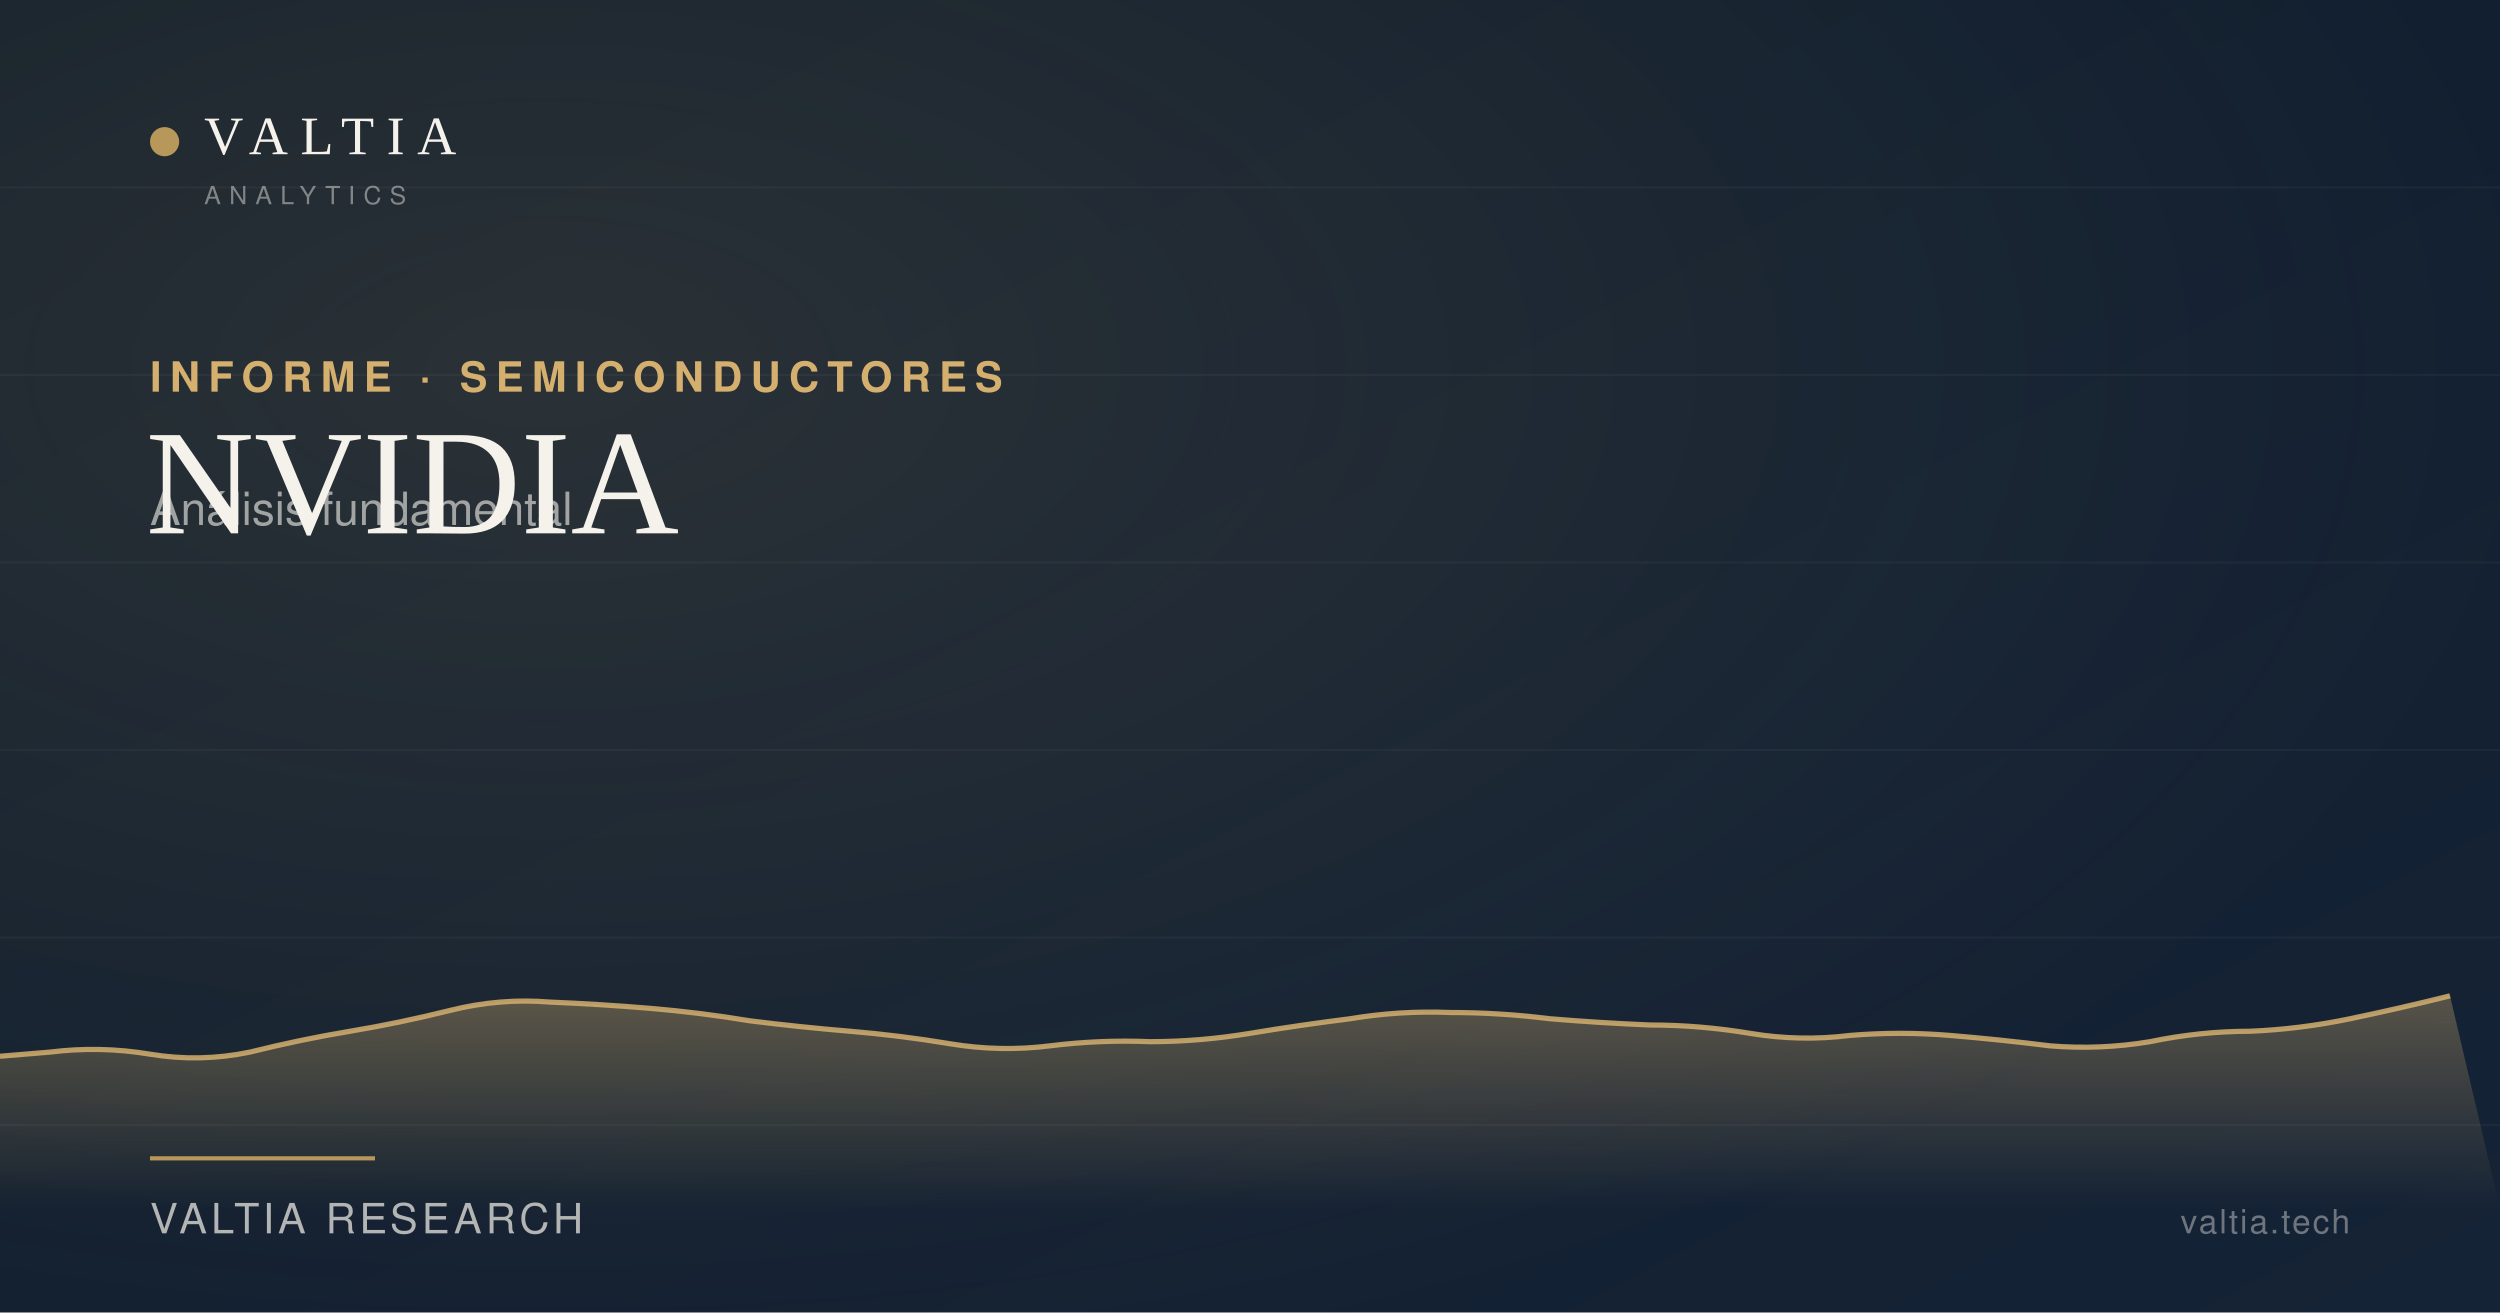
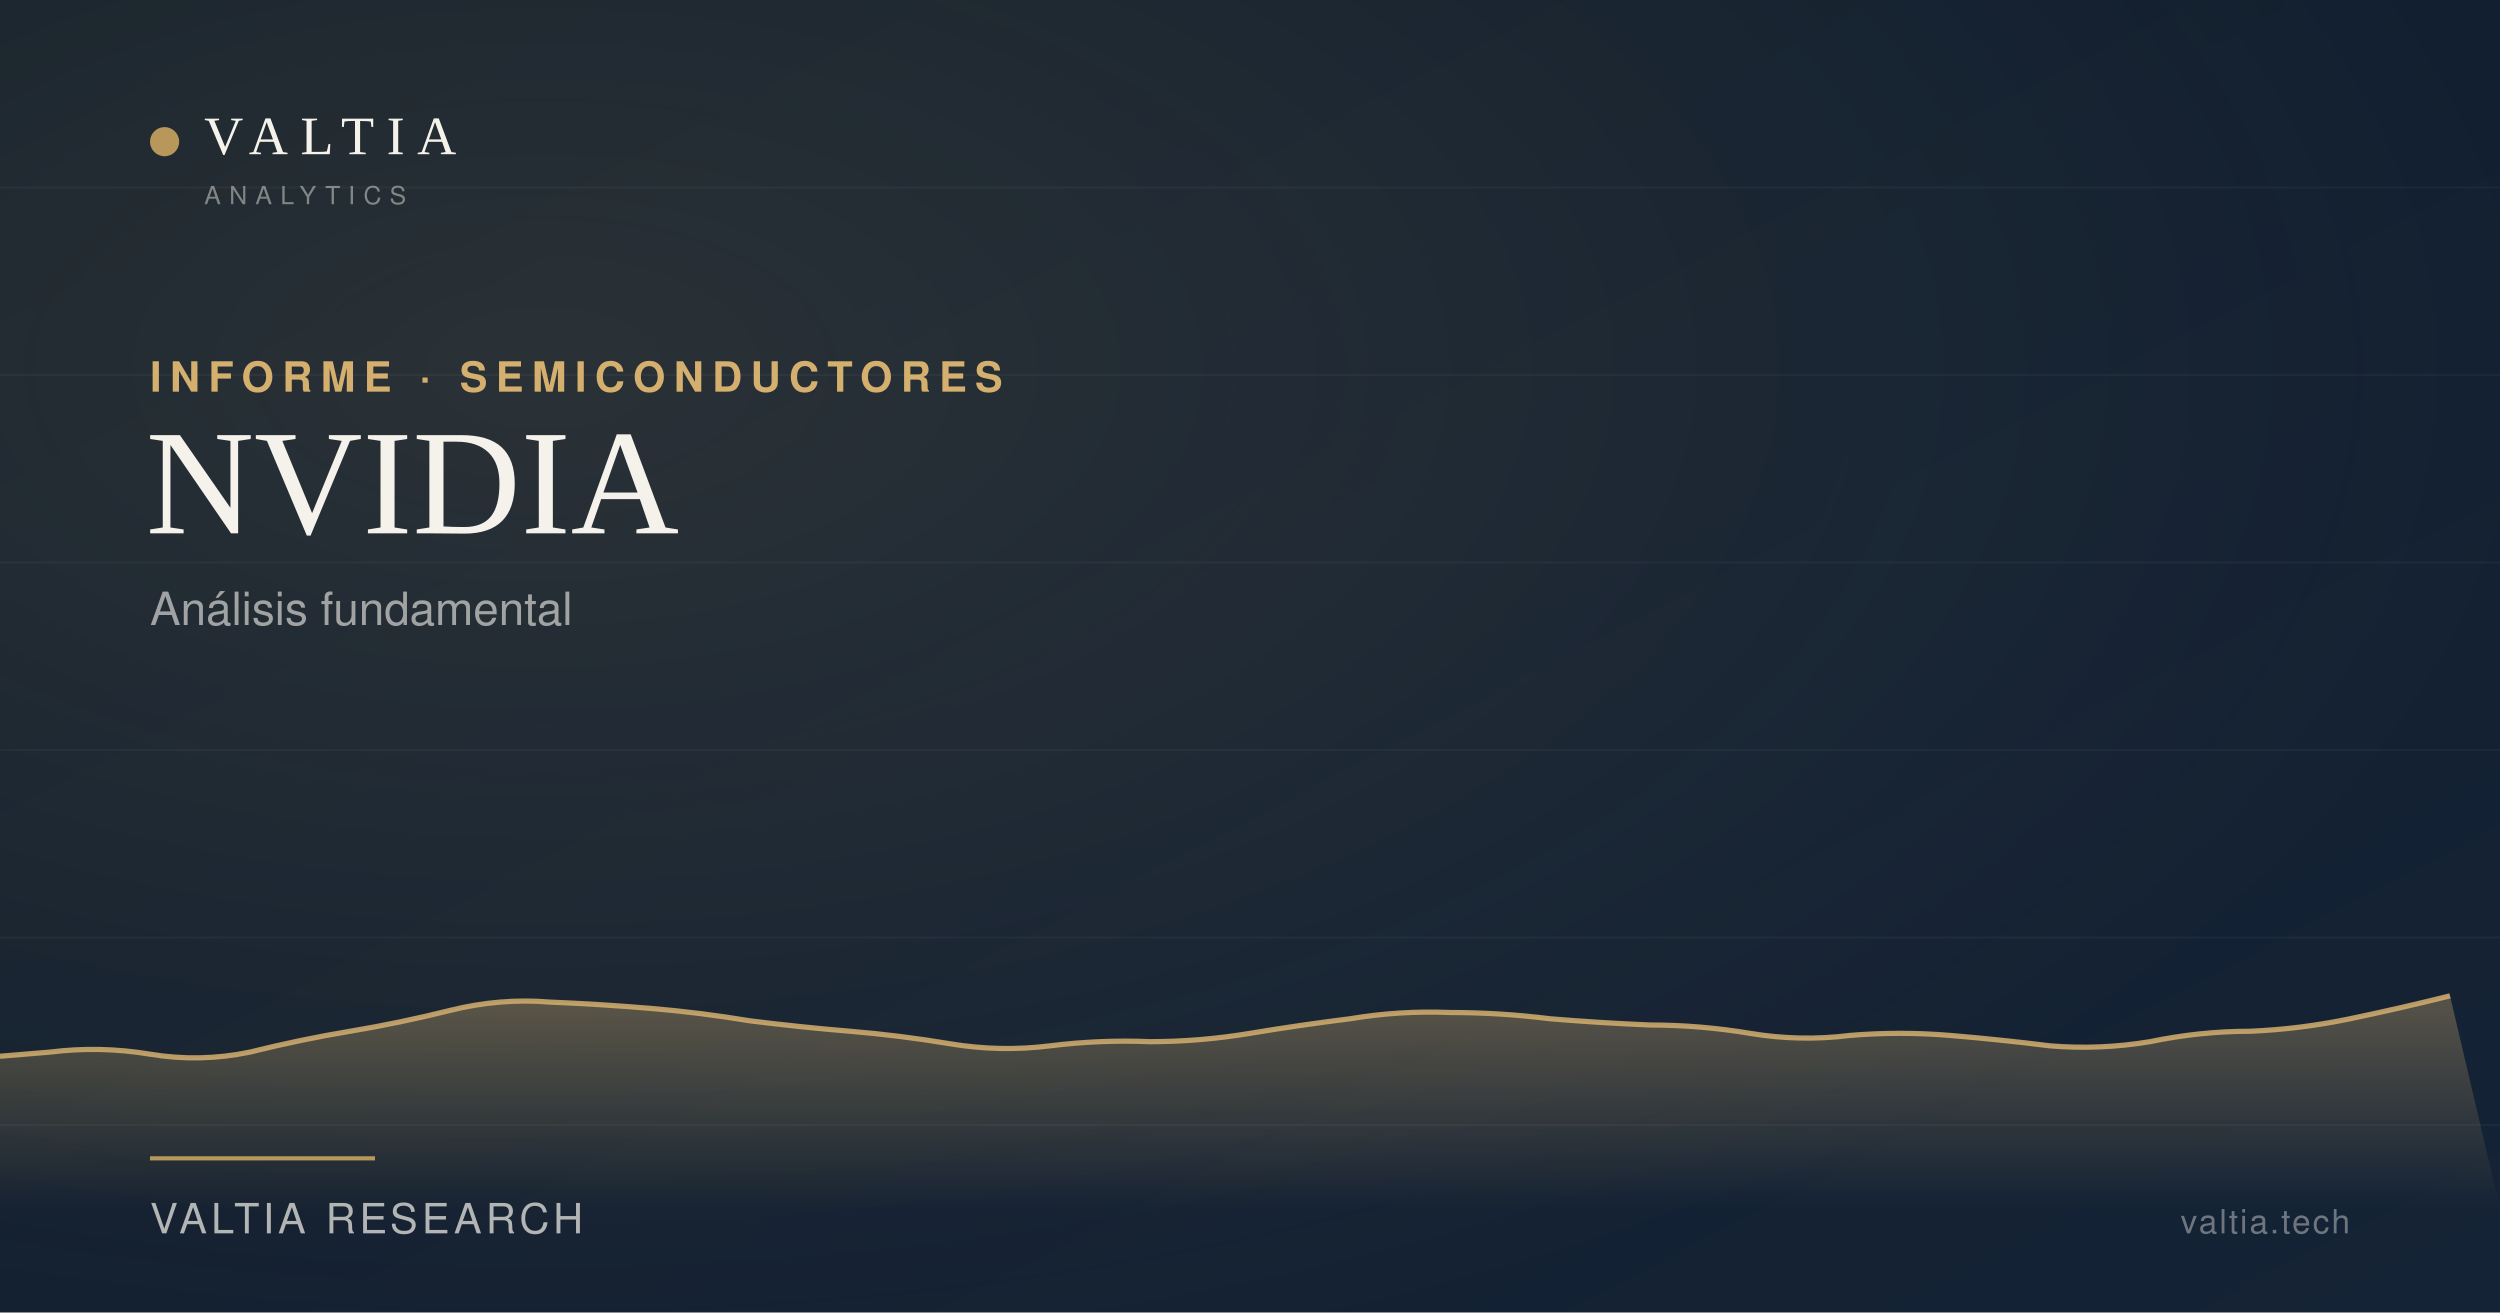
<svg xmlns="http://www.w3.org/2000/svg" width="1200" height="630" viewBox="0 0 1200 630" role="img">
  <defs>
    <linearGradient id="bg" x1="0" y1="0" x2="1" y2="1">
      <stop offset="0" stop-color="#0D1B2A" />
      <stop offset="1" stop-color="#152336" />
    </linearGradient>
    <linearGradient id="area" x1="0" y1="0" x2="0" y2="1">
      <stop offset="0" stop-color="#D4AF6E" stop-opacity=".35" />
      <stop offset="1" stop-color="#D4AF6E" stop-opacity="0" />
    </linearGradient>
    <radialGradient id="glow" cx="0.22" cy="0.28" r="0.8">
      <stop offset="0" stop-color="#D4AF6E" stop-opacity=".14" />
      <stop offset="1" stop-color="#D4AF6E" stop-opacity="0" />
    </radialGradient>
  </defs>
  <rect width="1200" height="630" fill="url(#bg)" />
  <rect width="1200" height="630" fill="url(#glow)" />
  <line x1="0" y1="90" x2="1200" y2="90" stroke="rgba(245,242,236,.04)" />
  <line x1="0" y1="180" x2="1200" y2="180" stroke="rgba(245,242,236,.04)" />
  <line x1="0" y1="270" x2="1200" y2="270" stroke="rgba(245,242,236,.04)" />
  <line x1="0" y1="360" x2="1200" y2="360" stroke="rgba(245,242,236,.04)" />
  <line x1="0" y1="450" x2="1200" y2="450" stroke="rgba(245,242,236,.04)" />
  <line x1="0" y1="540" x2="1200" y2="540" stroke="rgba(245,242,236,.04)" />
  <path d="M 0,507 Q 0,507 24,505 Q 48,502 72,506 Q 96,510 120,505 Q 144,499 168,495 Q 192,491 216,485 Q 240,479 264,481 Q 288,482 312,484 Q 336,486 360,490 Q 384,493 408,495 Q 432,497 456,501 Q 480,505 504,502 Q 528,499 552,500 Q 576,500 600,496 Q 624,492 648,489 Q 672,485 696,486 Q 720,486 744,489 Q 768,491 792,492 Q 816,492 840,496 Q 864,500 888,497 Q 912,495 936,497 Q 960,499 984,502 Q 1008,504 1032,500 Q 1056,495 1080,495 Q 1104,494 1128,489 Q 1152,484 1176,478 L 1200,580 L 0,580 Z" fill="url(#area)" />
  <path d="M 0,507 Q 0,507 24,505 Q 48,502 72,506 Q 96,510 120,505 Q 144,499 168,495 Q 192,491 216,485 Q 240,479 264,481 Q 288,482 312,484 Q 336,486 360,490 Q 384,493 408,495 Q 432,497 456,501 Q 480,505 504,502 Q 528,499 552,500 Q 576,500 600,496 Q 624,492 648,489 Q 672,485 696,486 Q 720,486 744,489 Q 768,491 792,492 Q 816,492 840,496 Q 864,500 888,497 Q 912,495 936,497 Q 960,499 984,502 Q 1008,504 1032,500 Q 1056,495 1080,495 Q 1104,494 1128,489 Q 1152,484 1176,478" fill="none" stroke="#D4AF6E" stroke-width="2.5" opacity=".85" />
  <g transform="translate(72,74)">
    <circle cx="7" cy="-6" r="7" fill="#B8975A" />
    <text x="26" y="0" font-family="Georgia, 'Times New Roman', serif" font-size="26" letter-spacing="6" fill="#F5F2EC">VALTIA</text>
    <text x="26" y="24" font-family="Helvetica, Arial, sans-serif" font-size="12" letter-spacing="4" fill="rgba(245,242,236,.45)">ANALYTICS</text>
  </g>
  <text x="72" y="188" font-family="Helvetica, Arial, sans-serif" font-size="20" font-weight="700" letter-spacing="4" fill="#D4AF6E">INFORME · SEMICONDUCTORES</text>
  <text x="70" y="256" font-family="Georgia, 'Times New Roman', serif" font-size="72" fill="#F5F2EC">NVIDIA</text>
-   <text x="72" y="252" font-family="Helvetica, Arial, sans-serif" font-size="22" fill="rgba(245,242,236,.6)">Análisis fundamental</text>
+   <text x="72" y="300" font-family="Helvetica, Arial, sans-serif" font-size="22" fill="rgba(245,242,236,.6)">Análisis fundamental</text>
  <line x1="72" y1="556" x2="180" y2="556" stroke="#B8975A" stroke-width="2" />
  <text x="72" y="592" font-family="Helvetica, Arial, sans-serif" font-size="20" letter-spacing="2" fill="rgba(245,242,236,.7)">VALTIA RESEARCH</text>
  <text x="1128" y="592" text-anchor="end" font-family="Helvetica, Arial, sans-serif" font-size="16" letter-spacing="1" fill="rgba(245,242,236,.4)">valtia.tech</text>
</svg>
